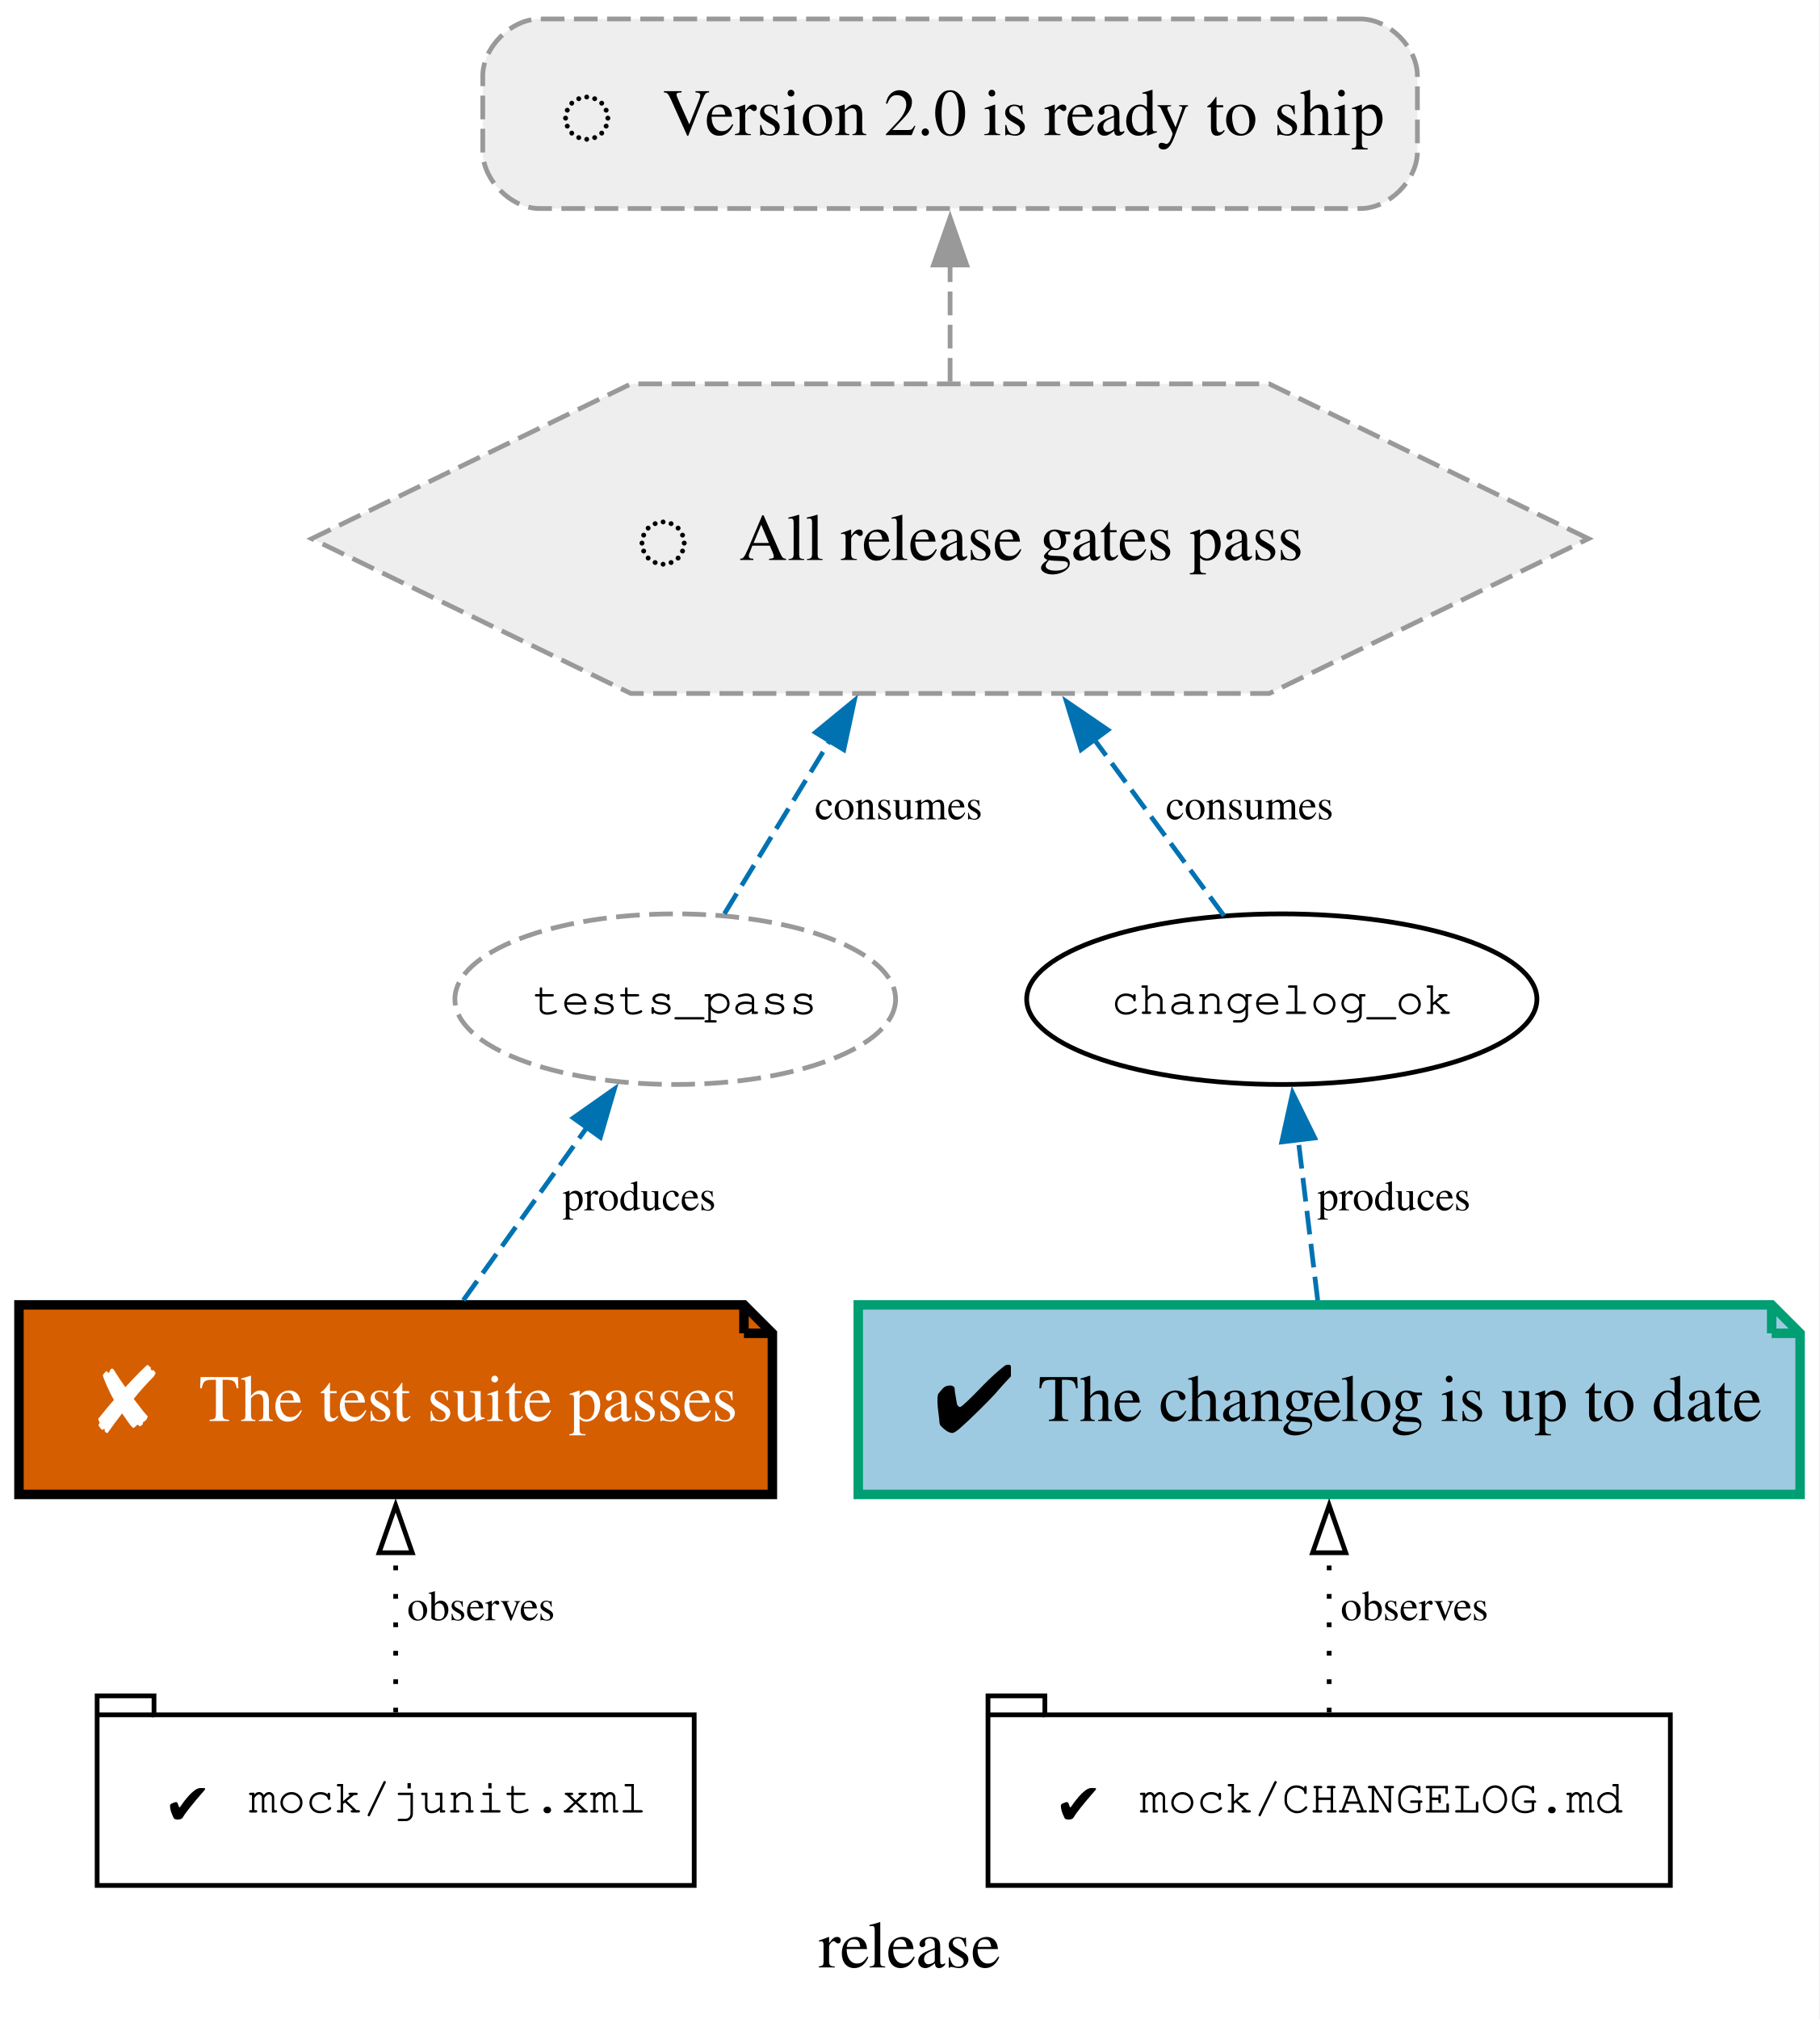
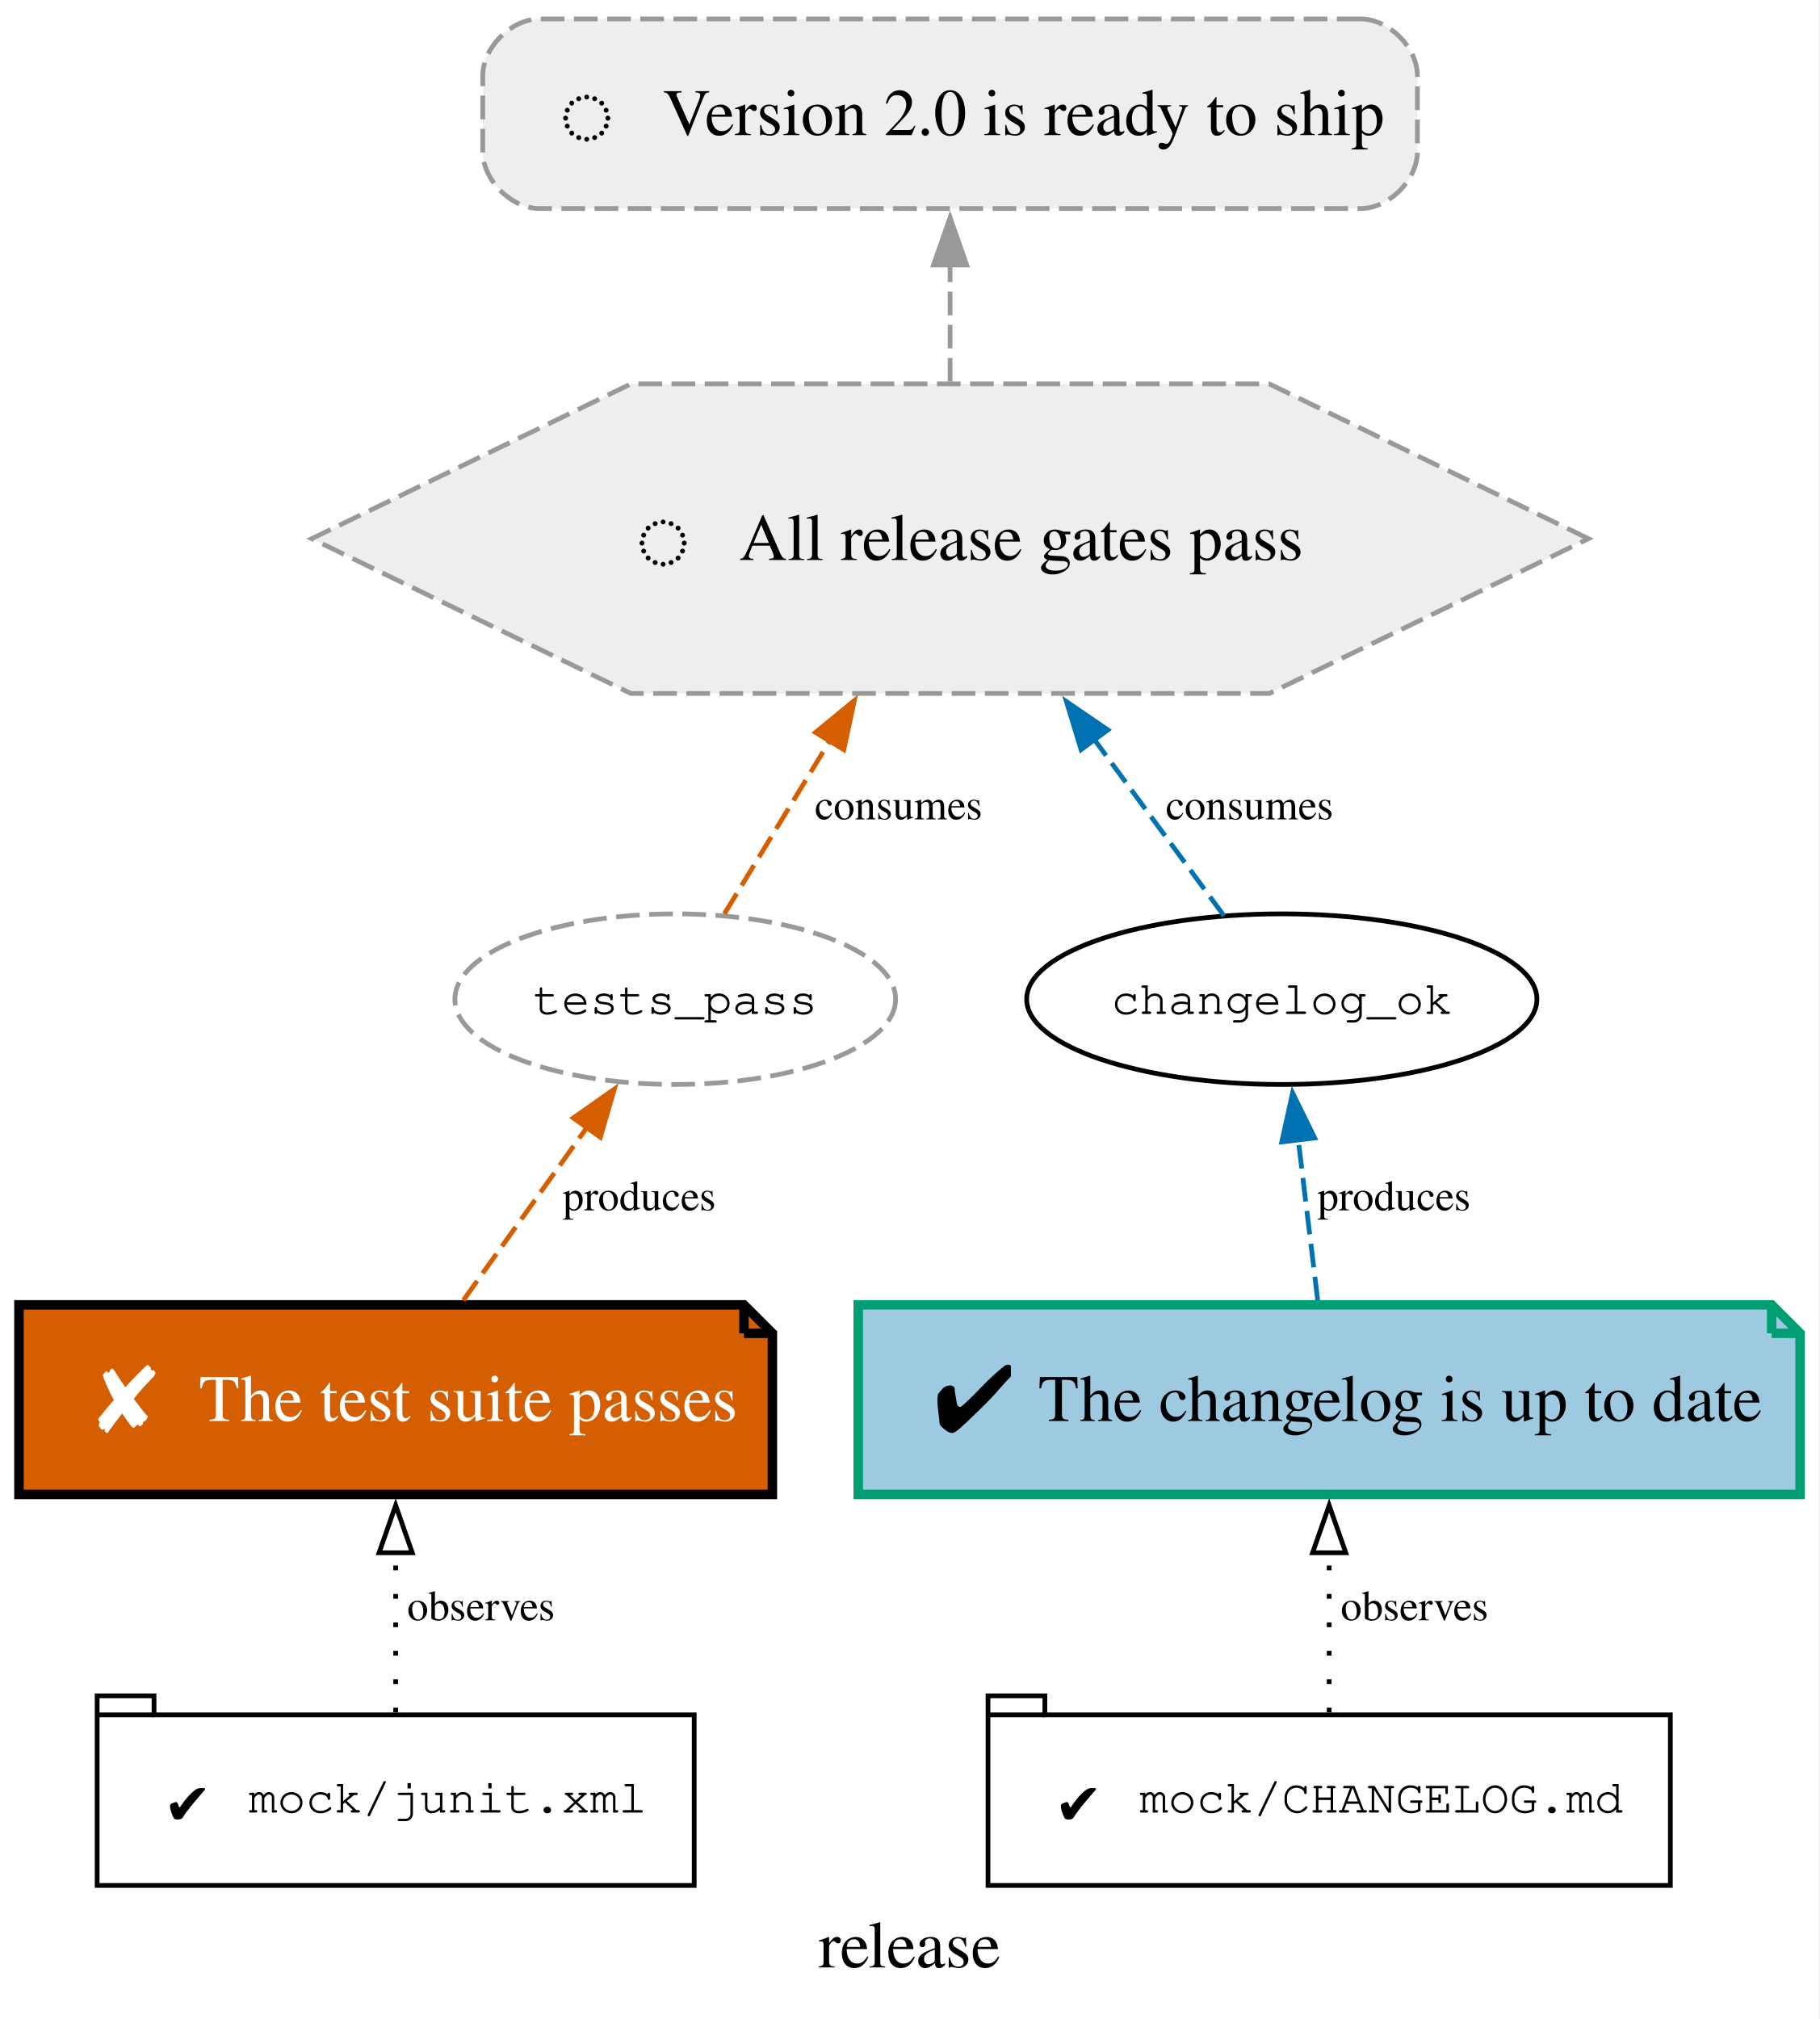
<svg xmlns="http://www.w3.org/2000/svg" xmlns:xlink="http://www.w3.org/1999/xlink" width="384pt" height="426pt" viewBox="0.00 0.00 384.00 426.00">
  <g id="graph0" class="graph" transform="scale(1 1) rotate(0) translate(4 422.32)">
    <polygon fill="white" stroke="none" points="-4,4 -4,-422.32 379.88,-422.32 379.88,4 -4,4" />
    <text xml:space="preserve" text-anchor="middle" x="187.94" y="-7.2" font-family="Times,serif" font-size="14.00">release</text>
    <g id="release:c" class="node">
      <g id="a_release:c">
        <a xlink:title="skip: not run: release:e1 did not pass">
          <path fill="#eeeeee" stroke="#999999" stroke-dasharray="5,2" d="M283.12,-418.32C283.12,-418.32 109.88,-418.32 109.88,-418.32 103.88,-418.32 97.88,-412.32 97.88,-406.32 97.88,-406.32 97.88,-390.32 97.88,-390.32 97.88,-384.32 103.88,-378.32 109.88,-378.32 109.88,-378.32 283.12,-378.32 283.12,-378.32 289.12,-378.32 295.12,-384.32 295.12,-390.32 295.12,-390.32 295.12,-406.32 295.12,-406.32 295.12,-412.32 289.12,-418.32 283.12,-418.32" />
          <text xml:space="preserve" text-anchor="start" x="113.88" y="-391.57" font-family="Times,serif" font-size="20.00">◌</text>
          <text xml:space="preserve" text-anchor="start" x="135.88" y="-393.82" font-family="Times,serif" font-size="14.00">Version 2.0 is ready to ship</text>
        </a>
      </g>
    </g>
    <g id="release:s" class="node">
      <g id="a_release:s">
        <a xlink:title="skip: not run: release:e1 did not pass">
          <polygon fill="#eeeeee" stroke="#999999" stroke-dasharray="5,2" points="331.22,-308.66 263.86,-341.32 129.14,-341.32 61.78,-308.66 129.14,-276 263.86,-276 331.22,-308.66" />
          <text xml:space="preserve" text-anchor="start" x="130" y="-301.91" font-family="Times,serif" font-size="20.00">◌</text>
          <text xml:space="preserve" text-anchor="start" x="152" y="-304.16" font-family="Times,serif" font-size="14.00">All release gates pass</text>
        </a>
      </g>
    </g>
    <g id="edge1" class="edge">
      <path fill="none" stroke="#999999" stroke-dasharray="5,2" d="M196.5,-341.8C196.5,-349.85 196.5,-358.46 196.5,-366.45" />
      <polygon fill="#999999" stroke="#999999" points="193,-366.41 196.5,-376.41 200,-366.41 193,-366.41" />
    </g>
    <g id="release:e1" class="node">
      <g id="a_release:e1">
        <a xlink:title="fail: mock/junit.xml: 2 tests failed">
          <polygon fill="#d55e00" stroke="black" stroke-width="2" points="153,-147 0,-147 0,-107 159,-107 159,-141 153,-147" />
          <polyline fill="none" stroke="black" stroke-width="2" points="153,-147 153,-141" />
          <polyline fill="none" stroke="black" stroke-width="2" points="159,-141 153,-141" />
          <text xml:space="preserve" text-anchor="start" x="16" y="-120.25" font-family="Times,serif" font-size="20.00" fill="white">✘</text>
          <text xml:space="preserve" text-anchor="start" x="38" y="-122.5" font-family="Times,serif" font-size="14.00" fill="white">The test suite passes</text>
        </a>
      </g>
    </g>
    <g id="node7" class="node">
      <ellipse fill="none" stroke="#999999" stroke-dasharray="5,2" cx="138.5" cy="-211.5" rx="46.5" ry="18" />
      <text xml:space="preserve" text-anchor="middle" x="138.5" y="-208.38" font-family="Courier,monospace" font-size="10.00">tests_pass</text>
    </g>
    <g id="edge3" class="edge">
-       <path fill="none" stroke="#0072b2" stroke-dasharray="5,2" d="M93.78,-147.97C101.62,-158.92 111.42,-172.63 119.85,-184.42" />
-       <polygon fill="#0072b2" stroke="#0072b2" points="116.99,-186.44 125.66,-192.54 122.69,-182.37 116.99,-186.44" />
+       <path fill="none" stroke="#d55e00" stroke-dasharray="5,2" d="M93.78,-147.97C101.62,-158.92 111.42,-172.63 119.85,-184.42" />
+       <polygon fill="#d55e00" stroke="#d55e00" points="116.99,-186.44 125.66,-192.54 122.69,-182.37 116.99,-186.44" />
      <text xml:space="preserve" text-anchor="middle" x="129.78" y="-166.95" font-family="Times,serif" font-size="9.00"> produces</text>
    </g>
    <g id="release:e2" class="node">
      <g id="a_release:e2">
        <a xlink:title="pass">
          <polygon fill="#9ecae1" stroke="#009e73" stroke-width="2" points="369.88,-147 177.12,-147 177.12,-107 375.88,-107 375.88,-141 369.88,-147" />
          <polyline fill="none" stroke="#009e73" stroke-width="2" points="369.88,-147 369.88,-141" />
          <polyline fill="none" stroke="#009e73" stroke-width="2" points="375.88,-141 369.88,-141" />
          <text xml:space="preserve" text-anchor="start" x="193.12" y="-120.25" font-family="Times,serif" font-size="20.00">✔</text>
          <text xml:space="preserve" text-anchor="start" x="215.12" y="-122.5" font-family="Times,serif" font-size="14.00">The changelog is up to date</text>
        </a>
      </g>
    </g>
    <g id="node8" class="node">
      <ellipse fill="none" stroke="black" cx="266.5" cy="-211.5" rx="53.84" ry="18" />
      <text xml:space="preserve" text-anchor="middle" x="266.5" y="-208.38" font-family="Courier,monospace" font-size="10.00">changelog_ok</text>
    </g>
    <g id="edge5" class="edge">
      <path fill="none" stroke="#0072b2" stroke-dasharray="5,2" d="M274.08,-147.97C272.85,-158.13 271.33,-170.65 269.98,-181.82" />
      <polygon fill="#0072b2" stroke="#0072b2" points="266.5,-181.38 268.78,-191.72 273.45,-182.22 266.5,-181.38" />
      <text xml:space="preserve" text-anchor="middle" x="289.05" y="-166.95" font-family="Times,serif" font-size="9.00"> produces</text>
    </g>
    <g id="node5" class="node">
      <polygon fill="none" stroke="black" points="142.5,-60.5 28.5,-60.5 28.5,-64.5 16.5,-64.5 16.5,-24.5 142.5,-24.5 142.5,-60.5" />
      <polyline fill="none" stroke="black" points="16.5,-60.5 28.5,-60.5" />
      <text xml:space="preserve" text-anchor="start" x="31.38" y="-37.62" font-family="Courier,monospace" font-size="14.00">✔</text>
      <text xml:space="preserve" text-anchor="start" x="48.5" y="-39.88" font-family="Courier,monospace" font-size="10.00">mock/junit.xml</text>
    </g>
    <g id="edge2" class="edge">
      <path fill="none" stroke="black" stroke-dasharray="1,5" d="M79.5,-61C79.5,-70.83 79.5,-83.38 79.5,-94.84" />
      <polygon fill="none" stroke="black" points="76,-94.7 79.5,-104.7 83,-94.7 76,-94.7" />
      <text xml:space="preserve" text-anchor="middle" x="96.38" y="-80.45" font-family="Times,serif" font-size="9.00"> observes</text>
    </g>
    <g id="node6" class="node">
      <polygon fill="none" stroke="black" points="348.5,-60.5 216.5,-60.5 216.5,-64.5 204.5,-64.5 204.5,-24.5 348.5,-24.5 348.5,-60.5" />
      <polyline fill="none" stroke="black" points="204.5,-60.5 216.5,-60.5" />
      <text xml:space="preserve" text-anchor="start" x="219.38" y="-37.62" font-family="Courier,monospace" font-size="14.00">✔</text>
      <text xml:space="preserve" text-anchor="start" x="236.5" y="-39.88" font-family="Courier,monospace" font-size="10.00">mock/CHANGELOG.md</text>
    </g>
    <g id="edge4" class="edge">
      <path fill="none" stroke="black" stroke-dasharray="1,5" d="M276.5,-61C276.5,-70.83 276.5,-83.38 276.5,-94.84" />
      <polygon fill="none" stroke="black" points="273,-94.7 276.5,-104.7 280,-94.7 273,-94.7" />
      <text xml:space="preserve" text-anchor="middle" x="293.38" y="-80.45" font-family="Times,serif" font-size="9.00"> observes</text>
    </g>
    <g id="edge6" class="edge">
-       <path fill="none" stroke="#0072b2" stroke-dasharray="5,2" d="M148.87,-229.51C155.1,-239.74 163.32,-253.23 171.18,-266.12" />
-       <polygon fill="#0072b2" stroke="#0072b2" points="168.1,-267.78 176.29,-274.5 174.07,-264.14 168.1,-267.78" />
+       <path fill="none" stroke="#d55e00" stroke-dasharray="5,2" d="M148.87,-229.51C155.1,-239.74 163.32,-253.23 171.18,-266.12" />
+       <polygon fill="#d55e00" stroke="#d55e00" points="168.1,-267.78 176.29,-274.5 174.07,-264.14 168.1,-267.78" />
      <text xml:space="preserve" text-anchor="middle" x="184.51" y="-249.45" font-family="Times,serif" font-size="9.00"> consumes</text>
    </g>
    <g id="edge7" class="edge">
      <path fill="none" stroke="#0072b2" stroke-dasharray="5,2" d="M254.31,-229.08C246.67,-239.46 236.46,-253.33 226.75,-266.53" />
      <polygon fill="#0072b2" stroke="#0072b2" points="224.15,-264.16 221.05,-274.29 229.79,-268.31 224.15,-264.16" />
      <text xml:space="preserve" text-anchor="middle" x="258.58" y="-249.45" font-family="Times,serif" font-size="9.00"> consumes</text>
    </g>
  </g>
</svg>
